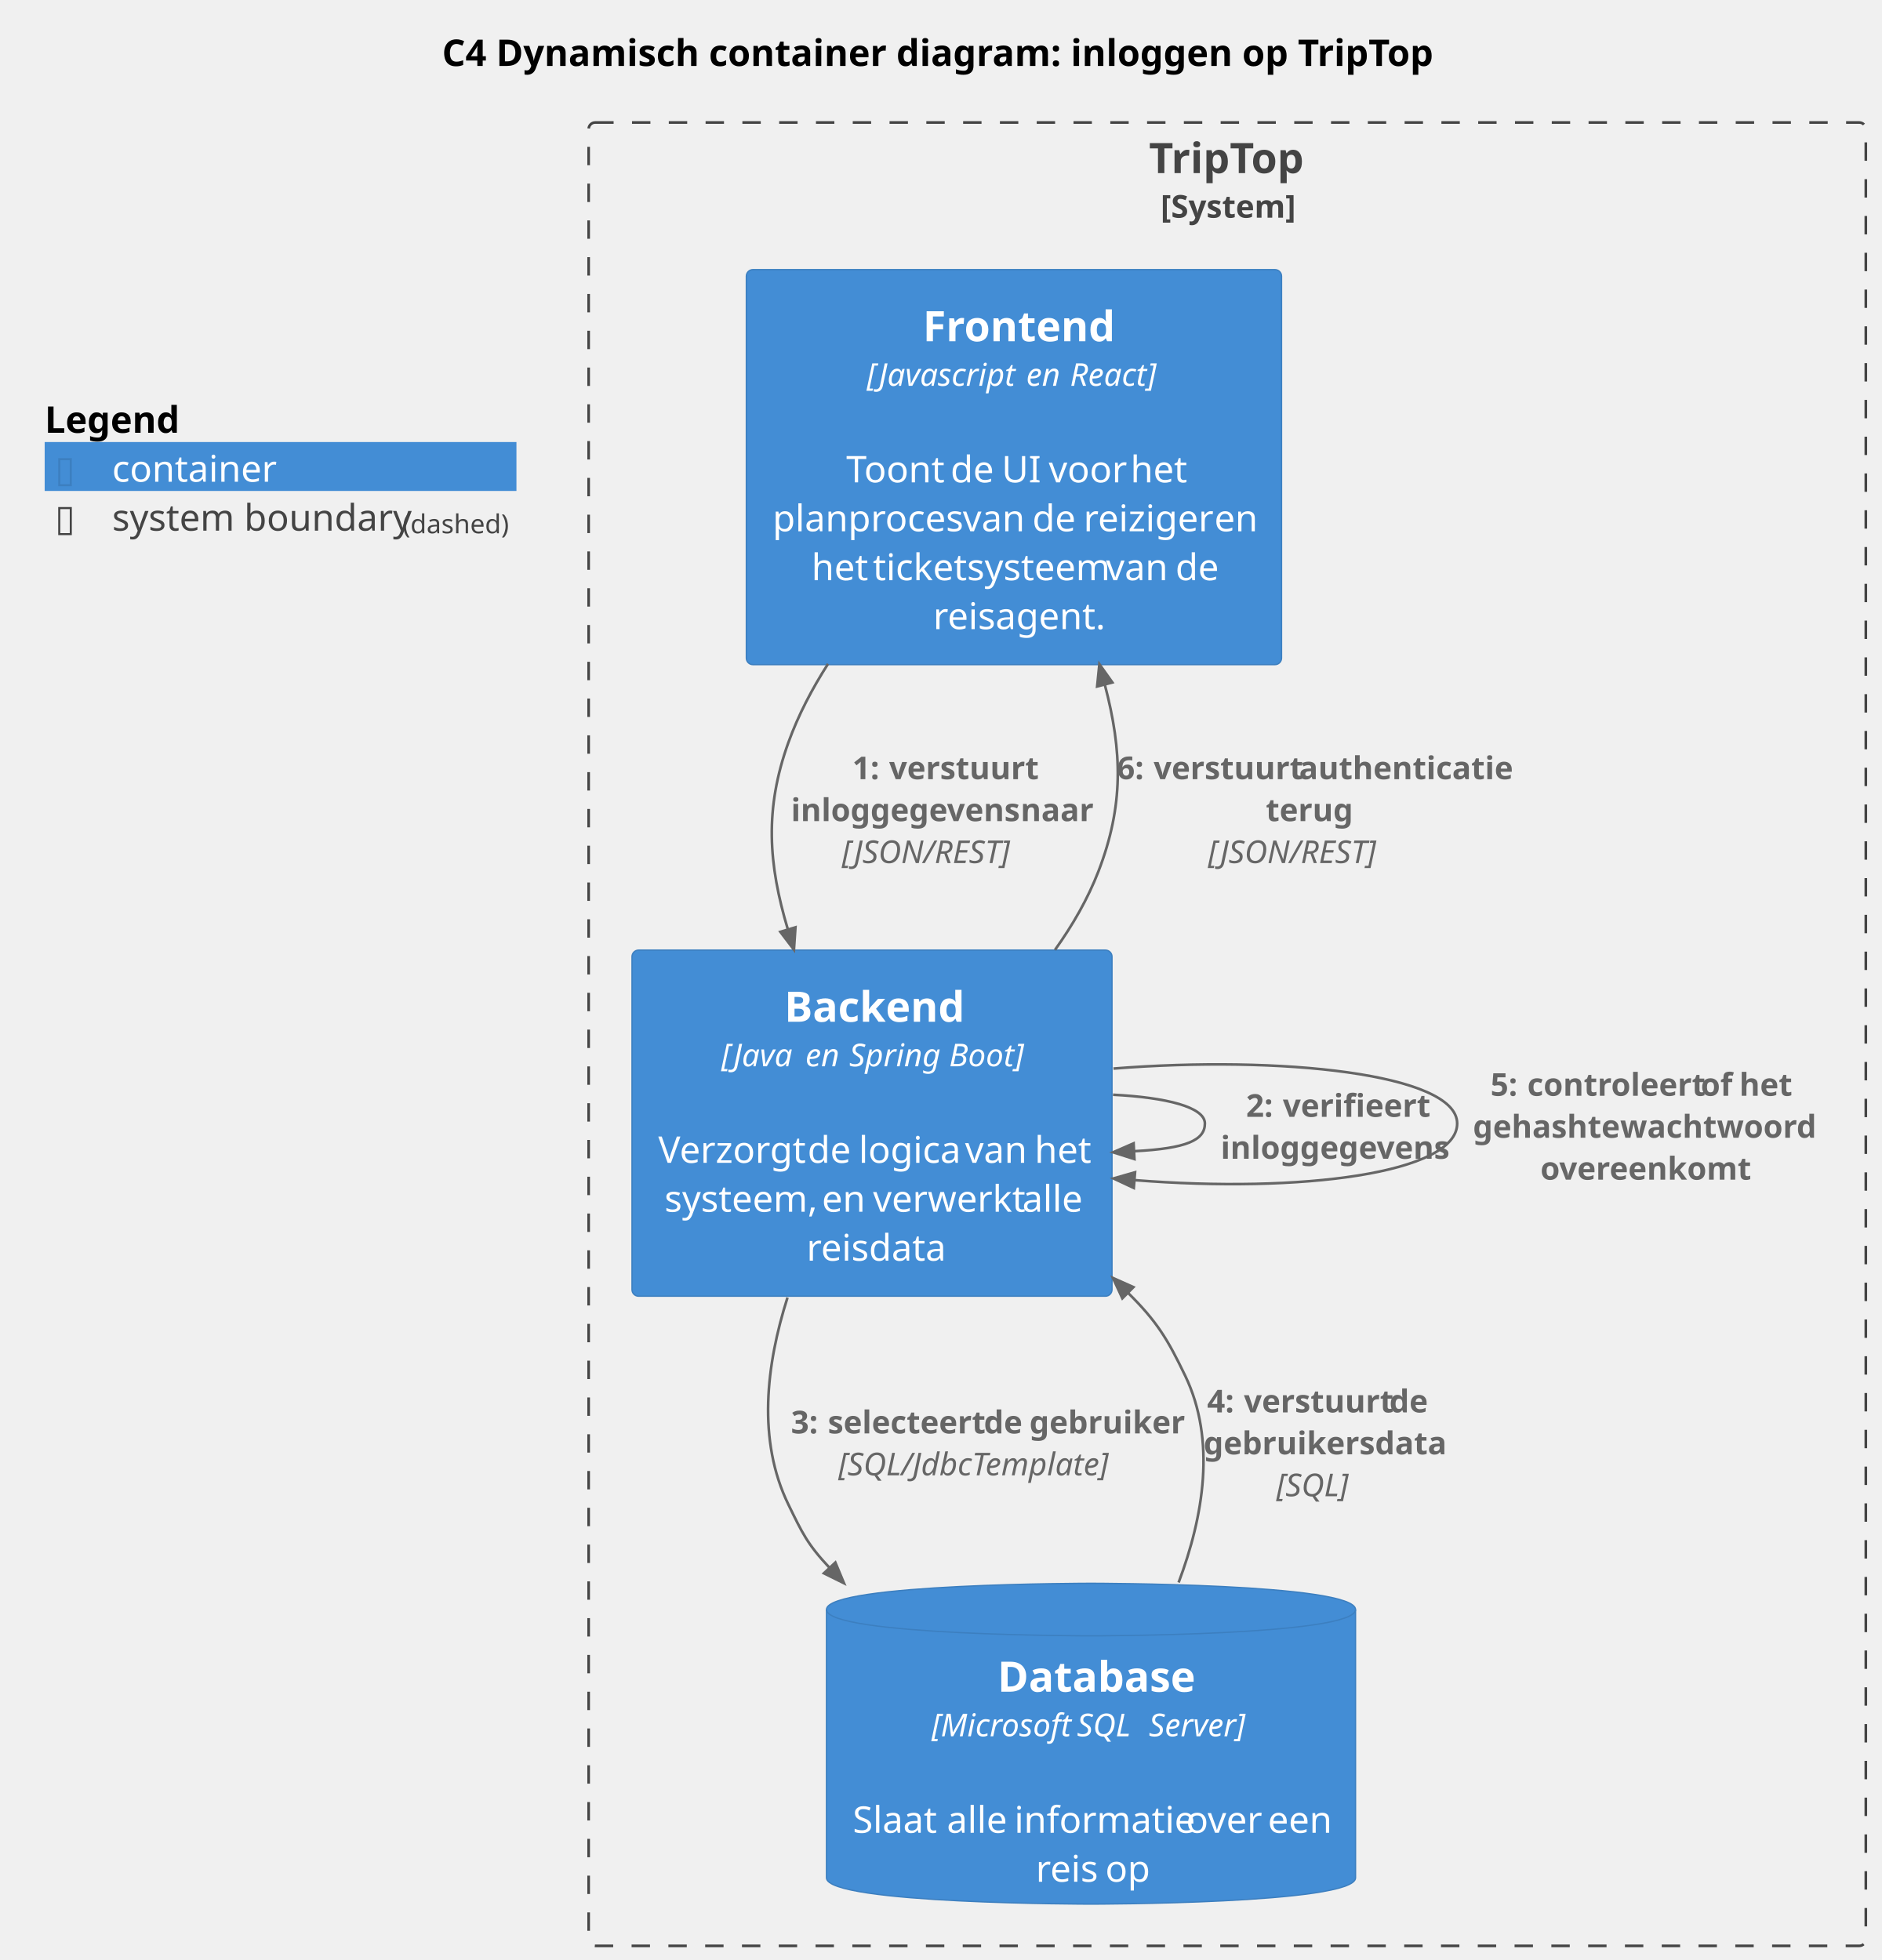
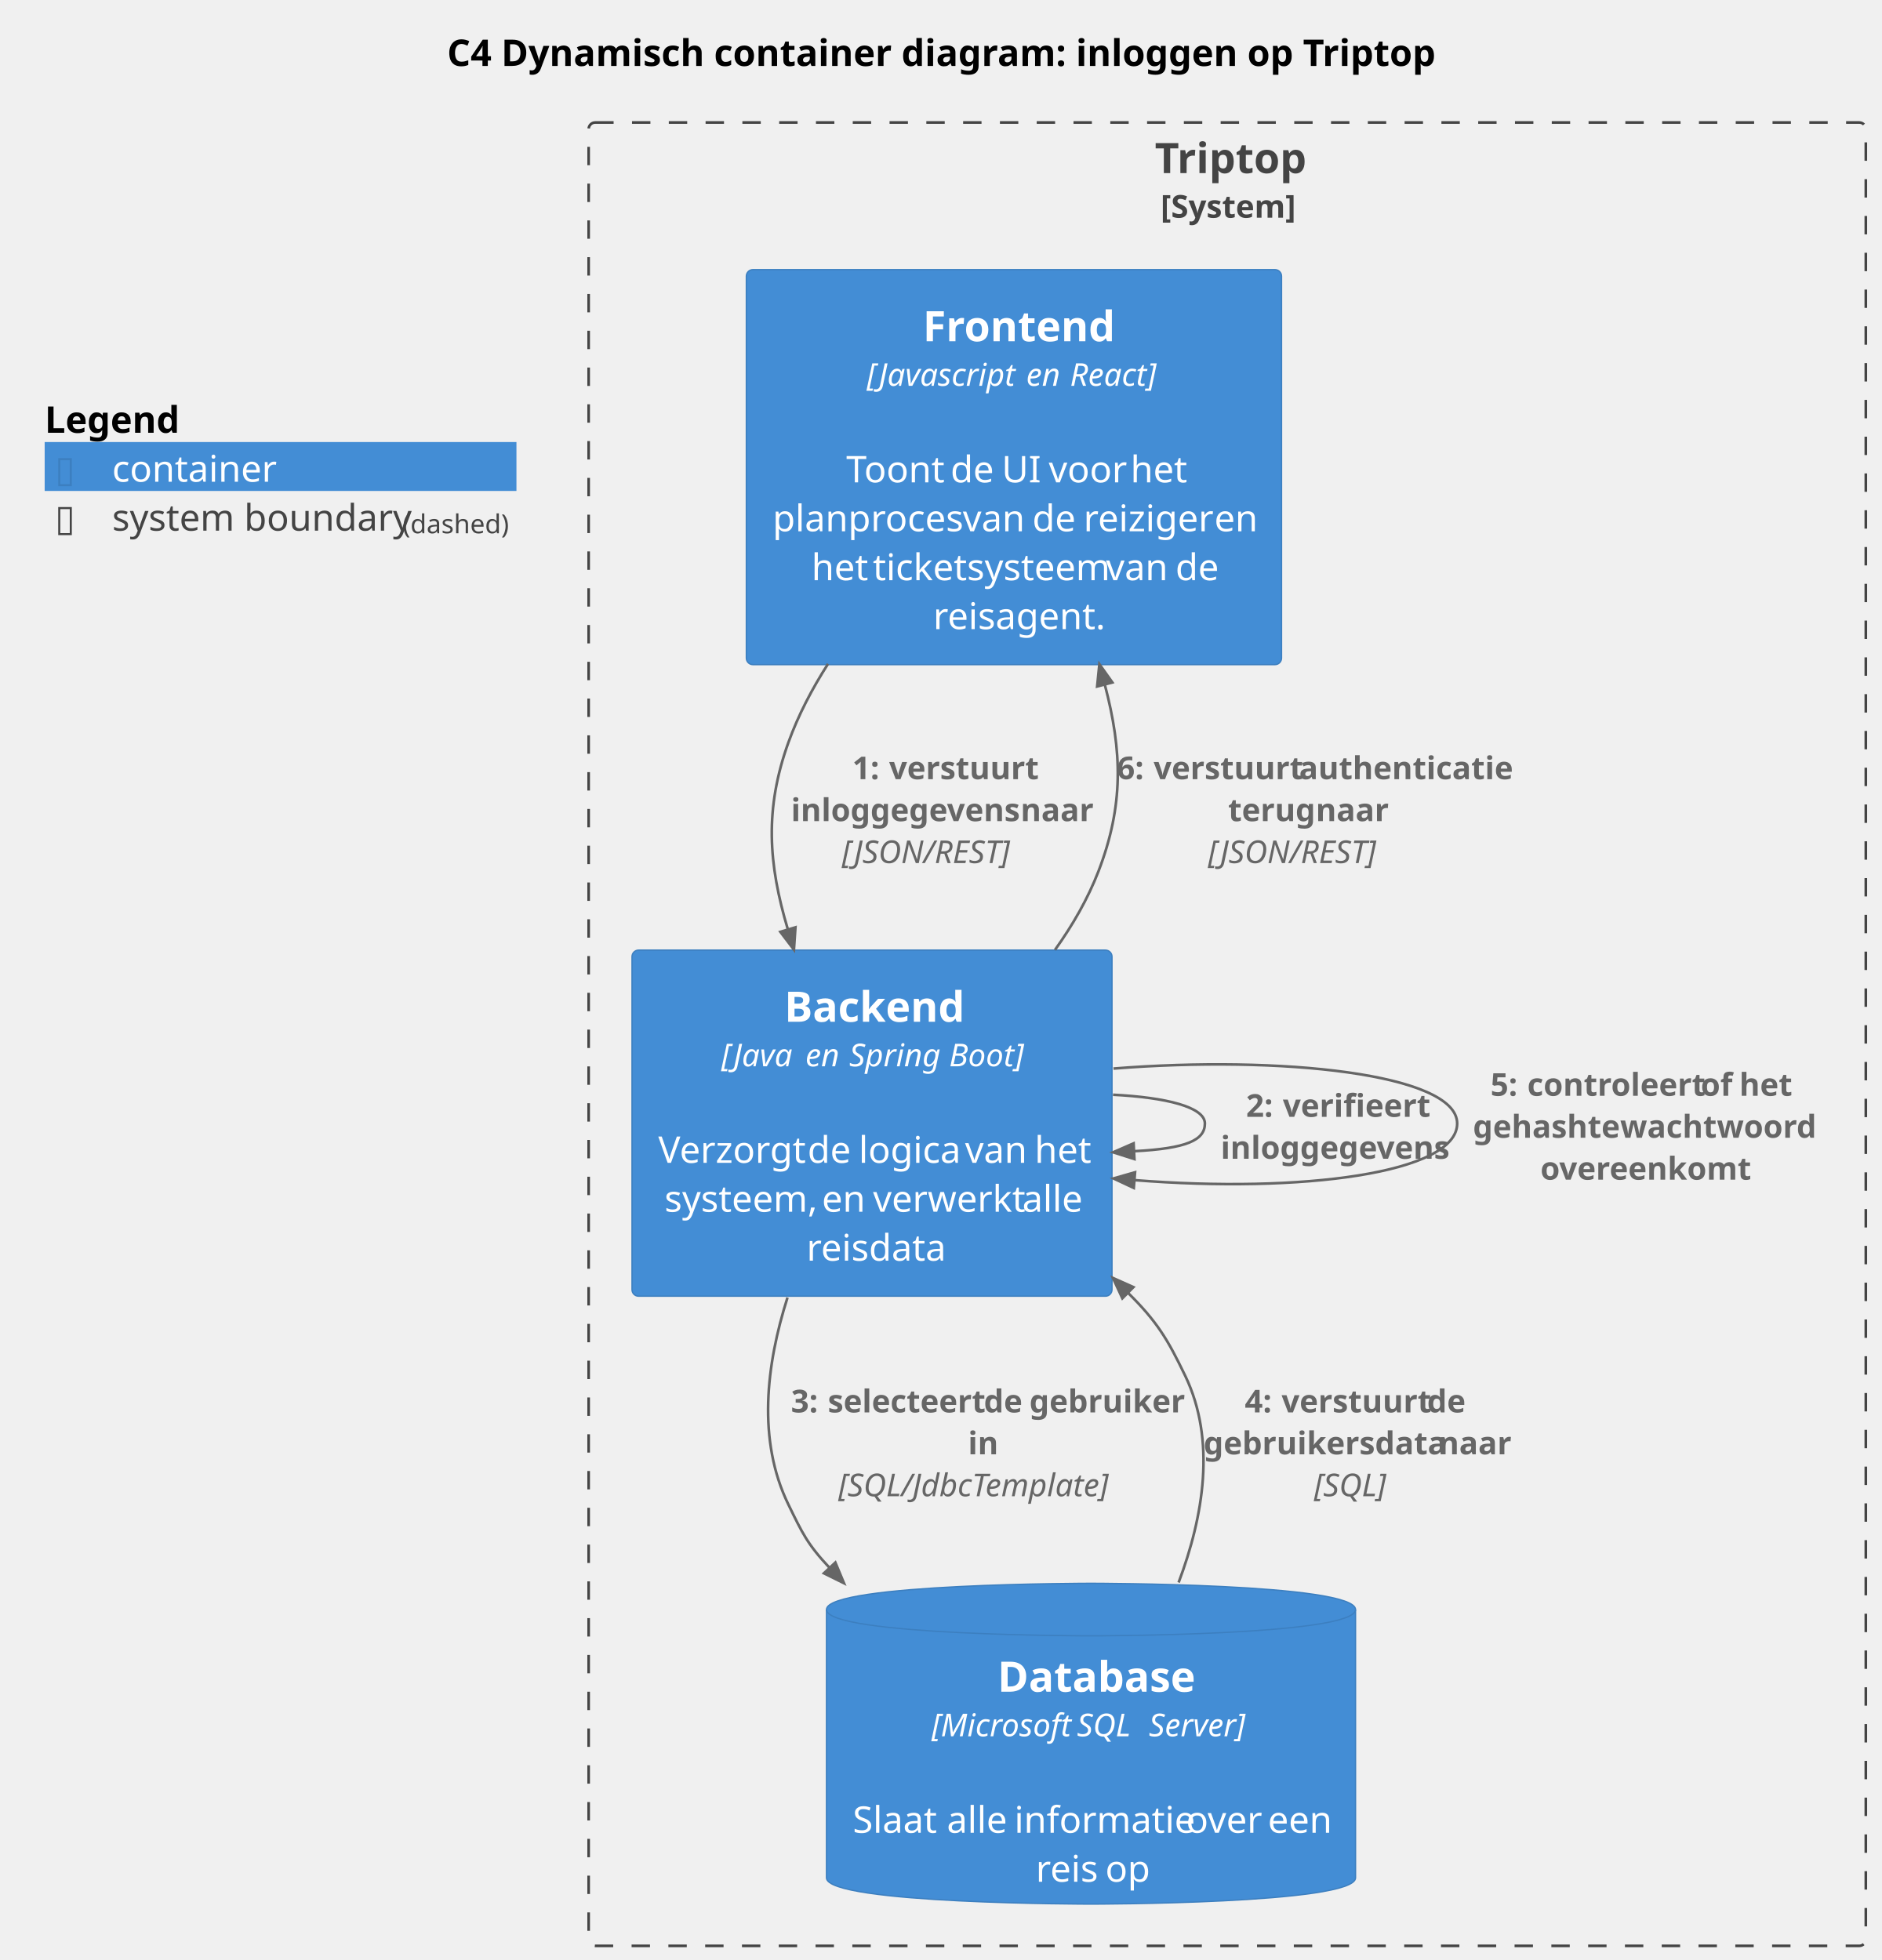
<svg xmlns="http://www.w3.org/2000/svg" contentStyleType="text/css" height="746px" preserveAspectRatio="none" style="width:716px;height:746px;background:#FFFFFF;" version="1.1" viewBox="0 0 716 746" width="716px" zoomAndPan="magnify">
  <defs />
  <g>
-     <text fill="#000000" font-family="sans-serif" font-size="14" font-weight="bold" lengthAdjust="spacing" textLength="365.593" x="168.204" y="25.107">C4 Dynamisch container diagram: inloggen op TripTop</text>
+     <text fill="#000000" font-family="sans-serif" font-size="14" font-weight="bold" lengthAdjust="spacing" textLength="361.703" x="170.148" y="25.107">C4 Dynamisch container diagram: inloggen op Triptop</text>
    <g id="cluster_system">
      <rect fill="none" height="694" rx="2.5" ry="2.5" style="stroke:#444444;stroke-width:1.0;stroke-dasharray:7.0,7.0;" width="486" x="224" y="46.621" />
-       <text fill="#444444" font-family="sans-serif" font-size="16" font-weight="bold" lengthAdjust="spacing" textLength="59.539" x="437.231" y="65.887">TripTop</text>
+       <text fill="#444444" font-family="sans-serif" font-size="16" font-weight="bold" lengthAdjust="spacing" textLength="55.094" x="439.453" y="65.887">Triptop</text>
      <text fill="#444444" font-family="sans-serif" font-size="12" font-weight="bold" lengthAdjust="spacing" textLength="50.684" x="441.658" y="82.852">[System]</text>
    </g>
    <g id="elem_frontend">
      <rect fill="#438DD5" height="150.348" rx="2.5" ry="2.5" style="stroke:#3C7FC0;stroke-width:0.5;" width="203.668" x="284" y="102.621" />
      <text fill="#FFFFFF" font-family="sans-serif" font-size="16" font-weight="bold" lengthAdjust="spacing" textLength="69.32" x="351.174" y="129.887">Frontend</text>
      <text fill="#FFFFFF" font-family="sans-serif" font-size="12" font-style="italic" lengthAdjust="spacing" textLength="57.352" x="329.81" y="146.852">[Javascript</text>
      <text fill="#FFFFFF" font-family="sans-serif" font-size="12" font-style="italic" lengthAdjust="spacing" textLength="3.334" x="387.161" y="146.852"> </text>
      <text fill="#FFFFFF" font-family="sans-serif" font-size="12" font-style="italic" lengthAdjust="spacing" textLength="13.348" x="390.495" y="146.852">en</text>
      <text fill="#FFFFFF" font-family="sans-serif" font-size="12" font-style="italic" lengthAdjust="spacing" textLength="3.334" x="403.843" y="146.852"> </text>
      <text fill="#FFFFFF" font-family="sans-serif" font-size="12" font-style="italic" lengthAdjust="spacing" textLength="34.682" x="407.177" y="146.852">React]</text>
      <text fill="#FFFFFF" font-family="sans-serif" font-size="14" lengthAdjust="spacing" textLength="3.89" x="383.889" y="164.971"> </text>
      <text fill="#FFFFFF" font-family="sans-serif" font-size="14" lengthAdjust="spacing" textLength="35.8" x="322.021" y="183.592">Toont</text>
      <text fill="#FFFFFF" font-family="sans-serif" font-size="14" lengthAdjust="spacing" textLength="3.89" x="357.82" y="183.592"> </text>
      <text fill="#FFFFFF" font-family="sans-serif" font-size="14" lengthAdjust="spacing" textLength="15.572" x="361.71" y="183.592">de</text>
      <text fill="#FFFFFF" font-family="sans-serif" font-size="14" lengthAdjust="spacing" textLength="3.89" x="377.282" y="183.592"> </text>
      <text fill="#FFFFFF" font-family="sans-serif" font-size="14" lengthAdjust="spacing" textLength="14" x="381.172" y="183.592">UI</text>
      <text fill="#FFFFFF" font-family="sans-serif" font-size="14" lengthAdjust="spacing" textLength="3.89" x="395.172" y="183.592"> </text>
      <text fill="#FFFFFF" font-family="sans-serif" font-size="14" lengthAdjust="spacing" textLength="27.234" x="399.062" y="183.592">voor</text>
      <text fill="#FFFFFF" font-family="sans-serif" font-size="14" lengthAdjust="spacing" textLength="3.89" x="426.296" y="183.592"> </text>
      <text fill="#FFFFFF" font-family="sans-serif" font-size="14" lengthAdjust="spacing" textLength="19.462" x="430.185" y="183.592">het</text>
      <text fill="#FFFFFF" font-family="sans-serif" font-size="14" lengthAdjust="spacing" textLength="68.489" x="294" y="202.213">planproces</text>
      <text fill="#FFFFFF" font-family="sans-serif" font-size="14" lengthAdjust="spacing" textLength="3.89" x="362.489" y="202.213"> </text>
      <text fill="#FFFFFF" font-family="sans-serif" font-size="14" lengthAdjust="spacing" textLength="22.572" x="366.379" y="202.213">van</text>
      <text fill="#FFFFFF" font-family="sans-serif" font-size="14" lengthAdjust="spacing" textLength="3.89" x="388.951" y="202.213"> </text>
      <text fill="#FFFFFF" font-family="sans-serif" font-size="14" lengthAdjust="spacing" textLength="15.572" x="392.841" y="202.213">de</text>
      <text fill="#FFFFFF" font-family="sans-serif" font-size="14" lengthAdjust="spacing" textLength="3.89" x="408.413" y="202.213"> </text>
      <text fill="#FFFFFF" font-family="sans-serif" font-size="14" lengthAdjust="spacing" textLength="45.903" x="412.303" y="202.213">reiziger</text>
      <text fill="#FFFFFF" font-family="sans-serif" font-size="14" lengthAdjust="spacing" textLength="3.89" x="458.206" y="202.213"> </text>
      <text fill="#FFFFFF" font-family="sans-serif" font-size="14" lengthAdjust="spacing" textLength="15.572" x="462.096" y="202.213">en</text>
      <text fill="#FFFFFF" font-family="sans-serif" font-size="14" lengthAdjust="spacing" textLength="19.462" x="308.796" y="220.834">het</text>
      <text fill="#FFFFFF" font-family="sans-serif" font-size="14" lengthAdjust="spacing" textLength="3.89" x="328.258" y="220.834"> </text>
      <text fill="#FFFFFF" font-family="sans-serif" font-size="14" lengthAdjust="spacing" textLength="84.8" x="332.148" y="220.834">ticketsysteem</text>
      <text fill="#FFFFFF" font-family="sans-serif" font-size="14" lengthAdjust="spacing" textLength="3.89" x="416.948" y="220.834"> </text>
      <text fill="#FFFFFF" font-family="sans-serif" font-size="14" lengthAdjust="spacing" textLength="22.572" x="420.837" y="220.834">van</text>
      <text fill="#FFFFFF" font-family="sans-serif" font-size="14" lengthAdjust="spacing" textLength="3.89" x="443.41" y="220.834"> </text>
      <text fill="#FFFFFF" font-family="sans-serif" font-size="14" lengthAdjust="spacing" textLength="15.572" x="447.299" y="220.834">de</text>
      <text fill="#FFFFFF" font-family="sans-serif" font-size="14" lengthAdjust="spacing" textLength="61.482" x="355.093" y="239.455">reisagent.</text>
    </g>
    <g id="elem_backend">
      <rect fill="#438DD5" height="131.727" rx="2.5" ry="2.5" style="stroke:#3C7FC0;stroke-width:0.5;" width="182.654" x="240.5" y="361.621" />
      <text fill="#FFFFFF" font-family="sans-serif" font-size="16" font-weight="bold" lengthAdjust="spacing" textLength="66.695" x="298.479" y="388.887">Backend</text>
      <text fill="#FFFFFF" font-family="sans-serif" font-size="12" font-style="italic" lengthAdjust="spacing" textLength="28.682" x="274.458" y="405.852">[Java</text>
      <text fill="#FFFFFF" font-family="sans-serif" font-size="12" font-style="italic" lengthAdjust="spacing" textLength="3.334" x="303.14" y="405.852"> </text>
      <text fill="#FFFFFF" font-family="sans-serif" font-size="12" font-style="italic" lengthAdjust="spacing" textLength="13.348" x="306.474" y="405.852">en</text>
      <text fill="#FFFFFF" font-family="sans-serif" font-size="12" font-style="italic" lengthAdjust="spacing" textLength="3.334" x="319.821" y="405.852"> </text>
      <text fill="#FFFFFF" font-family="sans-serif" font-size="12" font-style="italic" lengthAdjust="spacing" textLength="34.688" x="323.155" y="405.852">Spring</text>
      <text fill="#FFFFFF" font-family="sans-serif" font-size="12" font-style="italic" lengthAdjust="spacing" textLength="3.334" x="357.843" y="405.852"> </text>
      <text fill="#FFFFFF" font-family="sans-serif" font-size="12" font-style="italic" lengthAdjust="spacing" textLength="28.02" x="361.177" y="405.852">Boot]</text>
      <text fill="#FFFFFF" font-family="sans-serif" font-size="14" lengthAdjust="spacing" textLength="3.89" x="329.882" y="423.971"> </text>
      <text fill="#FFFFFF" font-family="sans-serif" font-size="14" lengthAdjust="spacing" textLength="52.91" x="250.5" y="442.592">Verzorgt</text>
      <text fill="#FFFFFF" font-family="sans-serif" font-size="14" lengthAdjust="spacing" textLength="3.89" x="303.41" y="442.592"> </text>
      <text fill="#FFFFFF" font-family="sans-serif" font-size="14" lengthAdjust="spacing" textLength="15.572" x="307.3" y="442.592">de</text>
      <text fill="#FFFFFF" font-family="sans-serif" font-size="14" lengthAdjust="spacing" textLength="3.89" x="322.872" y="442.592"> </text>
      <text fill="#FFFFFF" font-family="sans-serif" font-size="14" lengthAdjust="spacing" textLength="36.579" x="326.762" y="442.592">logica</text>
      <text fill="#FFFFFF" font-family="sans-serif" font-size="14" lengthAdjust="spacing" textLength="3.89" x="363.341" y="442.592"> </text>
      <text fill="#FFFFFF" font-family="sans-serif" font-size="14" lengthAdjust="spacing" textLength="22.572" x="367.231" y="442.592">van</text>
      <text fill="#FFFFFF" font-family="sans-serif" font-size="14" lengthAdjust="spacing" textLength="3.89" x="389.803" y="442.592"> </text>
      <text fill="#FFFFFF" font-family="sans-serif" font-size="14" lengthAdjust="spacing" textLength="19.462" x="393.692" y="442.592">het</text>
      <text fill="#FFFFFF" font-family="sans-serif" font-size="14" lengthAdjust="spacing" textLength="56.014" x="252.855" y="461.213">systeem,</text>
      <text fill="#FFFFFF" font-family="sans-serif" font-size="14" lengthAdjust="spacing" textLength="3.89" x="308.869" y="461.213"> </text>
      <text fill="#FFFFFF" font-family="sans-serif" font-size="14" lengthAdjust="spacing" textLength="15.572" x="312.758" y="461.213">en</text>
      <text fill="#FFFFFF" font-family="sans-serif" font-size="14" lengthAdjust="spacing" textLength="3.89" x="328.331" y="461.213"> </text>
      <text fill="#FFFFFF" font-family="sans-serif" font-size="14" lengthAdjust="spacing" textLength="52.897" x="332.22" y="461.213">verwerkt</text>
      <text fill="#FFFFFF" font-family="sans-serif" font-size="14" lengthAdjust="spacing" textLength="3.89" x="385.117" y="461.213"> </text>
      <text fill="#FFFFFF" font-family="sans-serif" font-size="14" lengthAdjust="spacing" textLength="21.793" x="389.006" y="461.213">alle</text>
      <text fill="#FFFFFF" font-family="sans-serif" font-size="14" lengthAdjust="spacing" textLength="49.807" x="306.924" y="479.834">reisdata</text>
    </g>
    <g id="elem_db">
      <path d="M314.5,612.621 C314.5,602.621 415.162,602.621 415.162,602.621 C415.162,602.621 515.823,602.621 515.823,612.621 L515.823,714.727 C515.823,724.727 415.162,724.727 415.162,724.727 C415.162,724.727 314.5,724.727 314.5,714.727 L314.5,612.621 " fill="#438DD5" style="stroke:#3C7FC0;stroke-width:0.5;" />
      <path d="M314.5,612.621 C314.5,622.621 415.162,622.621 415.162,622.621 C415.162,622.621 515.823,622.621 515.823,612.621 " fill="none" style="stroke:#3C7FC0;stroke-width:0.5;" />
      <text fill="#FFFFFF" font-family="sans-serif" font-size="16" font-weight="bold" lengthAdjust="spacing" textLength="71.148" x="379.587" y="643.887">Database</text>
      <text fill="#FFFFFF" font-family="sans-serif" font-size="12" font-style="italic" lengthAdjust="spacing" textLength="52.008" x="354.479" y="660.852">[Microsoft</text>
      <text fill="#FFFFFF" font-family="sans-serif" font-size="12" font-style="italic" lengthAdjust="spacing" textLength="3.334" x="406.487" y="660.852"> </text>
      <text fill="#FFFFFF" font-family="sans-serif" font-size="12" font-style="italic" lengthAdjust="spacing" textLength="24.012" x="409.821" y="660.852">SQL</text>
      <text fill="#FFFFFF" font-family="sans-serif" font-size="12" font-style="italic" lengthAdjust="spacing" textLength="3.334" x="433.832" y="660.852"> </text>
      <text fill="#FFFFFF" font-family="sans-serif" font-size="12" font-style="italic" lengthAdjust="spacing" textLength="38.678" x="437.166" y="660.852">Server]</text>
      <text fill="#FFFFFF" font-family="sans-serif" font-size="14" lengthAdjust="spacing" textLength="3.89" x="413.217" y="678.971"> </text>
      <text fill="#FFFFFF" font-family="sans-serif" font-size="14" lengthAdjust="spacing" textLength="31.91" x="324.5" y="697.592">Slaat</text>
      <text fill="#FFFFFF" font-family="sans-serif" font-size="14" lengthAdjust="spacing" textLength="3.89" x="356.41" y="697.592"> </text>
      <text fill="#FFFFFF" font-family="sans-serif" font-size="14" lengthAdjust="spacing" textLength="21.793" x="360.3" y="697.592">alle</text>
      <text fill="#FFFFFF" font-family="sans-serif" font-size="14" lengthAdjust="spacing" textLength="3.89" x="382.093" y="697.592"> </text>
      <text fill="#FFFFFF" font-family="sans-serif" font-size="14" lengthAdjust="spacing" textLength="61.469" x="385.982" y="697.592">informatie</text>
      <text fill="#FFFFFF" font-family="sans-serif" font-size="14" lengthAdjust="spacing" textLength="3.89" x="447.451" y="697.592"> </text>
      <text fill="#FFFFFF" font-family="sans-serif" font-size="14" lengthAdjust="spacing" textLength="27.234" x="451.341" y="697.592">over</text>
      <text fill="#FFFFFF" font-family="sans-serif" font-size="14" lengthAdjust="spacing" textLength="3.89" x="478.575" y="697.592"> </text>
      <text fill="#FFFFFF" font-family="sans-serif" font-size="14" lengthAdjust="spacing" textLength="23.358" x="482.465" y="697.592">een</text>
      <text fill="#FFFFFF" font-family="sans-serif" font-size="14" lengthAdjust="spacing" textLength="22.559" x="394.151" y="716.213">reis</text>
      <text fill="#FFFFFF" font-family="sans-serif" font-size="14" lengthAdjust="spacing" textLength="3.89" x="416.71" y="716.213"> </text>
      <text fill="#FFFFFF" font-family="sans-serif" font-size="14" lengthAdjust="spacing" textLength="15.572" x="420.6" y="716.213">op</text>
    </g>
    <g id="elem_floating_legend_alias">
      <rect fill="none" height="79.863" rx="2.5" ry="2.5" style="stroke:none;stroke-width:0.5;" width="199.523" x="7" y="137.621" />
      <rect fill="none" height="18.621" style="stroke:none;stroke-width:0.5;" width="179.523" x="17" y="149.621" />
      <text fill="#000000" font-family="sans-serif" font-size="14" font-weight="bold" lengthAdjust="spacing" textLength="49.779" x="17" y="164.728">Legend</text>
      <text fill="#000000" font-family="sans-serif" font-size="14" lengthAdjust="spacing" textLength="3.89" x="66.779" y="164.728"> </text>
      <rect fill="#438DD5" height="18.621" style="stroke:none;stroke-width:0.5;" width="179.523" x="17" y="168.242" />
      <text fill="#3C7FC0" font-family="sans-serif" font-size="14" lengthAdjust="spacing" textLength="14" x="20.89" y="183.35">▯</text>
      <text fill="#000000" font-family="sans-serif" font-size="14" lengthAdjust="spacing" textLength="3.89" x="34.89" y="183.35"> </text>
      <text fill="#FFFFFF" font-family="sans-serif" font-size="14" lengthAdjust="spacing" textLength="57.593" x="42.669" y="183.35">container</text>
      <text fill="#000000" font-family="sans-serif" font-size="14" lengthAdjust="spacing" textLength="3.89" x="104.151" y="183.35"> </text>
      <rect fill="none" height="18.621" style="stroke:none;stroke-width:0.5;" width="179.523" x="17" y="186.863" />
      <text fill="#444444" font-family="sans-serif" font-size="14" lengthAdjust="spacing" textLength="14" x="20.89" y="201.971">▯</text>
      <text fill="#000000" font-family="sans-serif" font-size="14" lengthAdjust="spacing" textLength="3.89" x="34.89" y="201.971"> </text>
      <text fill="#444444" font-family="sans-serif" font-size="14" lengthAdjust="spacing" textLength="106.606" x="42.669" y="201.971">system boundary</text>
      <text fill="#444444" font-family="sans-serif" font-size="10" lengthAdjust="spacing" textLength="39.468" x="153.165" y="202.975">(dashed)</text>
      <text fill="#000000" font-family="sans-serif" font-size="14" lengthAdjust="spacing" textLength="3.89" x="192.633" y="201.971"> </text>
      <line style="stroke:none;stroke-width:0.5;" x1="17" x2="196.523" y1="149.621" y2="149.621" />
      <line style="stroke:none;stroke-width:0.5;" x1="17" x2="196.523" y1="168.242" y2="168.242" />
      <line style="stroke:none;stroke-width:0.5;" x1="17" x2="196.523" y1="186.863" y2="186.863" />
      <line style="stroke:none;stroke-width:0.5;" x1="17" x2="196.523" y1="205.484" y2="205.484" />
      <line style="stroke:none;stroke-width:0.5;" x1="17" x2="17" y1="149.621" y2="205.484" />
      <line style="stroke:none;stroke-width:0.5;" x1="196.523" x2="196.523" y1="149.621" y2="205.484" />
    </g>
    <g id="link_frontend_backend">
      <path d="M315.09,252.671 C308.99,262.201 303.73,272.261 300,282.621 C290.94,307.801 292.313,328.758 299.823,353.808 " fill="none" id="frontend-to-backend" style="stroke:#666666;stroke-width:1.0;" />
      <polygon fill="#666666" points="302.12,361.471,302.696,352.947,296.949,354.67,302.12,361.471" style="stroke:#666666;stroke-width:1.0;" />
      <text fill="#666666" font-family="sans-serif" font-size="12" font-weight="bold" lengthAdjust="spacing" textLength="10.67" x="324.341" y="296.57">1:</text>
      <text fill="#666666" font-family="sans-serif" font-size="12" font-weight="bold" lengthAdjust="spacing" textLength="3.334" x="335.011" y="296.57"> </text>
      <text fill="#666666" font-family="sans-serif" font-size="12" font-weight="bold" lengthAdjust="spacing" textLength="52.014" x="338.345" y="296.57">verstuurt</text>
      <text fill="#666666" font-family="sans-serif" font-size="12" font-weight="bold" lengthAdjust="spacing" textLength="84.018" x="301" y="312.531">inloggegevens</text>
      <text fill="#666666" font-family="sans-serif" font-size="12" font-weight="bold" lengthAdjust="spacing" textLength="3.334" x="385.018" y="312.531"> </text>
      <text fill="#666666" font-family="sans-serif" font-size="12" font-weight="bold" lengthAdjust="spacing" textLength="25.348" x="388.352" y="312.531">naar</text>
      <text fill="#666666" font-family="sans-serif" font-size="12" font-style="italic" lengthAdjust="spacing" textLength="74.01" x="320.345" y="328.492">[JSON/REST]</text>
    </g>
    <g id="link_backend_frontend">
      <path d="M401.47,361.521 C408.17,352.151 413.96,342.101 418,331.621 C427.61,306.681 427.134,286.015 420.394,260.515 " fill="none" id="backend-to-frontend" style="stroke:#666666;stroke-width:1.0;" />
      <polygon fill="#666666" points="418.35,252.781,417.494,261.282,423.295,259.749,418.35,252.781" style="stroke:#666666;stroke-width:1.0;" />
      <text fill="#666666" font-family="sans-serif" font-size="12" font-weight="bold" lengthAdjust="spacing" textLength="10.67" x="425" y="296.57">6:</text>
      <text fill="#666666" font-family="sans-serif" font-size="12" font-weight="bold" lengthAdjust="spacing" textLength="3.334" x="435.67" y="296.57"> </text>
      <text fill="#666666" font-family="sans-serif" font-size="12" font-weight="bold" lengthAdjust="spacing" textLength="52.014" x="439.004" y="296.57">verstuurt</text>
      <text fill="#666666" font-family="sans-serif" font-size="12" font-weight="bold" lengthAdjust="spacing" textLength="3.334" x="491.018" y="296.57"> </text>
      <text fill="#666666" font-family="sans-serif" font-size="12" font-weight="bold" lengthAdjust="spacing" textLength="74.016" x="494.352" y="296.57">authenticatie</text>
-       <text fill="#666666" font-family="sans-serif" font-size="12" font-weight="bold" lengthAdjust="spacing" textLength="30" x="481.684" y="312.531">terug</text>
+       <text fill="#666666" font-family="sans-serif" font-size="12" font-weight="bold" lengthAdjust="spacing" textLength="30" x="467.343" y="312.531">terug</text>
+       <text fill="#666666" font-family="sans-serif" font-size="12" font-weight="bold" lengthAdjust="spacing" textLength="3.334" x="497.343" y="312.531"> </text>
+       <text fill="#666666" font-family="sans-serif" font-size="12" font-weight="bold" lengthAdjust="spacing" textLength="25.348" x="500.677" y="312.531">naar</text>
      <text fill="#666666" font-family="sans-serif" font-size="12" font-style="italic" lengthAdjust="spacing" textLength="74.01" x="459.679" y="328.492">[JSON/REST]</text>
    </g>
    <g id="link_backend_backend">
      <path d="M423.54,416.671 C443.77,417.701 458.5,421.351 458.5,427.621 C458.5,433.891 451.76,437.134 431.53,438.164 " fill="none" id="backend-to-backend" style="stroke:#666666;stroke-width:1.0;" />
      <polygon fill="#666666" points="423.54,438.571,431.682,441.16,431.377,435.168,423.54,438.571" style="stroke:#666666;stroke-width:1.0;" />
      <text fill="#666666" font-family="sans-serif" font-size="12" font-weight="bold" lengthAdjust="spacing" textLength="10.67" x="474.159" y="425.07">2:</text>
      <text fill="#666666" font-family="sans-serif" font-size="12" font-weight="bold" lengthAdjust="spacing" textLength="3.334" x="484.829" y="425.07"> </text>
      <text fill="#666666" font-family="sans-serif" font-size="12" font-weight="bold" lengthAdjust="spacing" textLength="50.695" x="488.163" y="425.07">verifieert</text>
      <text fill="#666666" font-family="sans-serif" font-size="12" font-weight="bold" lengthAdjust="spacing" textLength="84.018" x="464.5" y="441.031">inloggegevens</text>
    </g>
    <g id="link_backend_backend">
      <path d="M423.71,406.711 C486.96,401.661 554.5,408.641 554.5,427.621 C554.5,446.601 494.935,454.218 431.685,449.168 " fill="none" id="backend-to-backend-1" style="stroke:#666666;stroke-width:1.0;" />
      <polygon fill="#666666" points="423.71,448.531,431.446,452.158,431.923,446.177,423.71,448.531" style="stroke:#666666;stroke-width:1.0;" />
      <text fill="#666666" font-family="sans-serif" font-size="12" font-weight="bold" lengthAdjust="spacing" textLength="10.67" x="567.171" y="417.07">5:</text>
      <text fill="#666666" font-family="sans-serif" font-size="12" font-weight="bold" lengthAdjust="spacing" textLength="3.334" x="577.841" y="417.07"> </text>
      <text fill="#666666" font-family="sans-serif" font-size="12" font-weight="bold" lengthAdjust="spacing" textLength="62.678" x="581.175" y="417.07">controleert</text>
      <text fill="#666666" font-family="sans-serif" font-size="12" font-weight="bold" lengthAdjust="spacing" textLength="3.334" x="643.852" y="417.07"> </text>
      <text fill="#666666" font-family="sans-serif" font-size="12" font-weight="bold" lengthAdjust="spacing" textLength="11.326" x="647.187" y="417.07">of</text>
      <text fill="#666666" font-family="sans-serif" font-size="12" font-weight="bold" lengthAdjust="spacing" textLength="3.334" x="658.513" y="417.07"> </text>
      <text fill="#666666" font-family="sans-serif" font-size="12" font-weight="bold" lengthAdjust="spacing" textLength="18" x="661.847" y="417.07">het</text>
      <text fill="#666666" font-family="sans-serif" font-size="12" font-weight="bold" lengthAdjust="spacing" textLength="52.682" x="560.5" y="433.031">gehashte</text>
      <text fill="#666666" font-family="sans-serif" font-size="12" font-weight="bold" lengthAdjust="spacing" textLength="3.334" x="613.182" y="433.031"> </text>
      <text fill="#666666" font-family="sans-serif" font-size="12" font-weight="bold" lengthAdjust="spacing" textLength="70.002" x="616.516" y="433.031">wachtwoord</text>
      <text fill="#666666" font-family="sans-serif" font-size="12" font-weight="bold" lengthAdjust="spacing" textLength="74.695" x="586.161" y="448.992">overeenkomt</text>
    </g>
    <g id="link_backend_db">
      <path d="M299.67,493.861 C291.55,519.331 288.11,548.221 300,572.621 C305.33,583.561 307.227,587.726 315.697,596.756 " fill="none" id="backend-to-db" style="stroke:#666666;stroke-width:1.0;" />
      <polygon fill="#666666" points="321.17,602.591,317.885,594.704,313.509,598.809,321.17,602.591" style="stroke:#666666;stroke-width:1.0;" />
-       <text fill="#666666" font-family="sans-serif" font-size="12" font-weight="bold" lengthAdjust="spacing" textLength="10.67" x="301" y="545.57">3:</text>
-       <text fill="#666666" font-family="sans-serif" font-size="12" font-weight="bold" lengthAdjust="spacing" textLength="3.334" x="311.67" y="545.57"> </text>
-       <text fill="#666666" font-family="sans-serif" font-size="12" font-weight="bold" lengthAdjust="spacing" textLength="56.039" x="315.004" y="545.57">selecteert</text>
-       <text fill="#666666" font-family="sans-serif" font-size="12" font-weight="bold" lengthAdjust="spacing" textLength="3.334" x="371.043" y="545.57"> </text>
-       <text fill="#666666" font-family="sans-serif" font-size="12" font-weight="bold" lengthAdjust="spacing" textLength="14.004" x="374.377" y="545.57">de</text>
-       <text fill="#666666" font-family="sans-serif" font-size="12" font-weight="bold" lengthAdjust="spacing" textLength="3.334" x="388.381" y="545.57"> </text>
-       <text fill="#666666" font-family="sans-serif" font-size="12" font-weight="bold" lengthAdjust="spacing" textLength="54.685" x="391.715" y="545.57">gebruiker</text>
-       <text fill="#666666" font-family="sans-serif" font-size="12" font-style="italic" lengthAdjust="spacing" textLength="109.383" x="319.009" y="561.531">[SQL/JdbcTemplate]</text>
+       <text fill="#666666" font-family="sans-serif" font-size="12" font-weight="bold" lengthAdjust="spacing" textLength="10.67" x="301" y="537.57">3:</text>
+       <text fill="#666666" font-family="sans-serif" font-size="12" font-weight="bold" lengthAdjust="spacing" textLength="3.334" x="311.67" y="537.57"> </text>
+       <text fill="#666666" font-family="sans-serif" font-size="12" font-weight="bold" lengthAdjust="spacing" textLength="56.039" x="315.004" y="537.57">selecteert</text>
+       <text fill="#666666" font-family="sans-serif" font-size="12" font-weight="bold" lengthAdjust="spacing" textLength="3.334" x="371.043" y="537.57"> </text>
+       <text fill="#666666" font-family="sans-serif" font-size="12" font-weight="bold" lengthAdjust="spacing" textLength="14.004" x="374.377" y="537.57">de</text>
+       <text fill="#666666" font-family="sans-serif" font-size="12" font-weight="bold" lengthAdjust="spacing" textLength="3.334" x="388.381" y="537.57"> </text>
+       <text fill="#666666" font-family="sans-serif" font-size="12" font-weight="bold" lengthAdjust="spacing" textLength="54.685" x="391.715" y="537.57">gebruiker</text>
+       <text fill="#666666" font-family="sans-serif" font-size="12" font-weight="bold" lengthAdjust="spacing" textLength="10.664" x="368.368" y="553.531">in</text>
+       <text fill="#666666" font-family="sans-serif" font-size="12" font-style="italic" lengthAdjust="spacing" textLength="109.383" x="319.009" y="569.492">[SQL/JdbcTemplate]</text>
    </g>
    <g id="link_db_backend">
      <path d="M448.5,602.321 C457.96,577.201 462.84,548.221 451,523.621 C444.35,509.801 440.303,502.992 429.203,492.032 " fill="none" id="db-to-backend" style="stroke:#666666;stroke-width:1.0;" />
      <polygon fill="#666666" points="423.51,486.411,427.095,494.167,431.31,489.897,423.51,486.411" style="stroke:#666666;stroke-width:1.0;" />
-       <text fill="#666666" font-family="sans-serif" font-size="12" font-weight="bold" lengthAdjust="spacing" textLength="10.67" x="459.339" y="537.57">4:</text>
-       <text fill="#666666" font-family="sans-serif" font-size="12" font-weight="bold" lengthAdjust="spacing" textLength="3.334" x="470.009" y="537.57"> </text>
-       <text fill="#666666" font-family="sans-serif" font-size="12" font-weight="bold" lengthAdjust="spacing" textLength="52.014" x="473.343" y="537.57">verstuurt</text>
-       <text fill="#666666" font-family="sans-serif" font-size="12" font-weight="bold" lengthAdjust="spacing" textLength="3.334" x="525.356" y="537.57"> </text>
-       <text fill="#666666" font-family="sans-serif" font-size="12" font-weight="bold" lengthAdjust="spacing" textLength="14.004" x="528.69" y="537.57">de</text>
+       <text fill="#666666" font-family="sans-serif" font-size="12" font-weight="bold" lengthAdjust="spacing" textLength="10.67" x="473.68" y="537.57">4:</text>
+       <text fill="#666666" font-family="sans-serif" font-size="12" font-weight="bold" lengthAdjust="spacing" textLength="3.334" x="484.35" y="537.57"> </text>
+       <text fill="#666666" font-family="sans-serif" font-size="12" font-weight="bold" lengthAdjust="spacing" textLength="52.014" x="487.684" y="537.57">verstuurt</text>
+       <text fill="#666666" font-family="sans-serif" font-size="12" font-weight="bold" lengthAdjust="spacing" textLength="3.334" x="539.697" y="537.57"> </text>
+       <text fill="#666666" font-family="sans-serif" font-size="12" font-weight="bold" lengthAdjust="spacing" textLength="14.004" x="543.031" y="537.57">de</text>
      <text fill="#666666" font-family="sans-serif" font-size="12" font-weight="bold" lengthAdjust="spacing" textLength="86.033" x="458" y="553.531">gebruikersdata</text>
-       <text fill="#666666" font-family="sans-serif" font-size="12" font-style="italic" lengthAdjust="spacing" textLength="30.68" x="485.677" y="569.492">[SQL]</text>
+       <text fill="#666666" font-family="sans-serif" font-size="12" font-weight="bold" lengthAdjust="spacing" textLength="3.334" x="544.033" y="553.531"> </text>
+       <text fill="#666666" font-family="sans-serif" font-size="12" font-weight="bold" lengthAdjust="spacing" textLength="25.348" x="547.367" y="553.531">naar</text>
+       <text fill="#666666" font-family="sans-serif" font-size="12" font-style="italic" lengthAdjust="spacing" textLength="30.68" x="500.018" y="569.492">[SQL]</text>
    </g>
  </g>
</svg>
